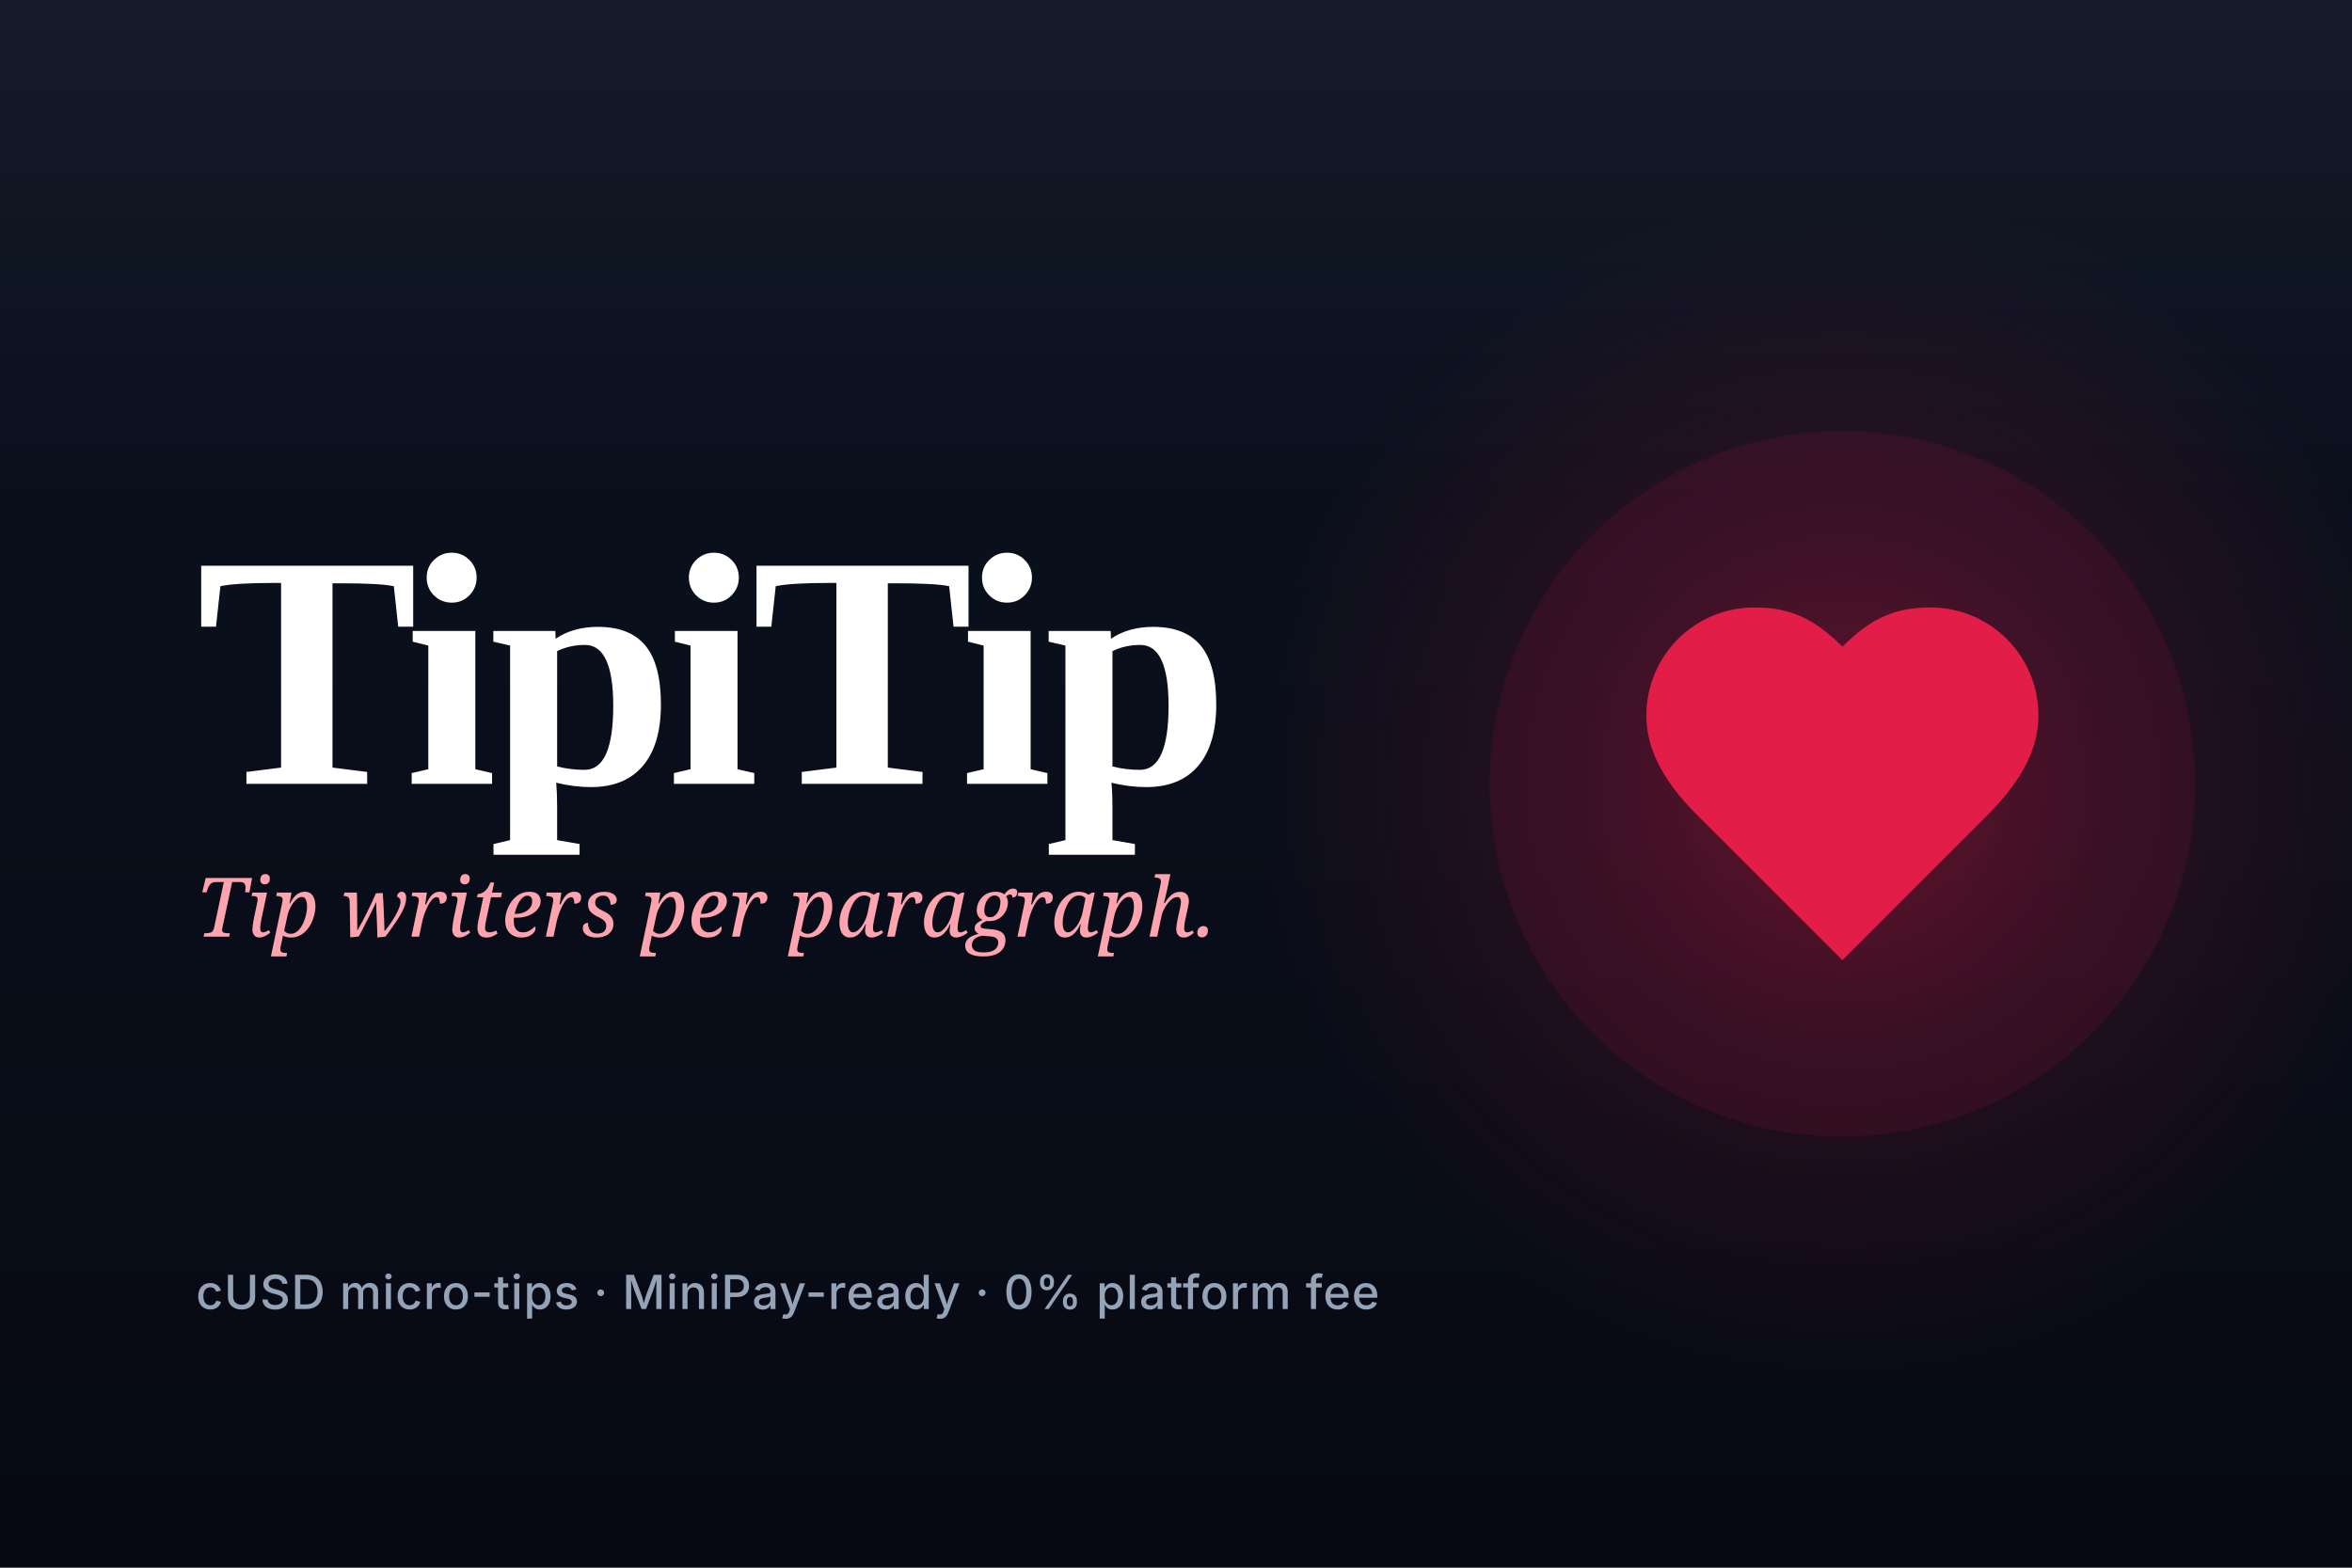
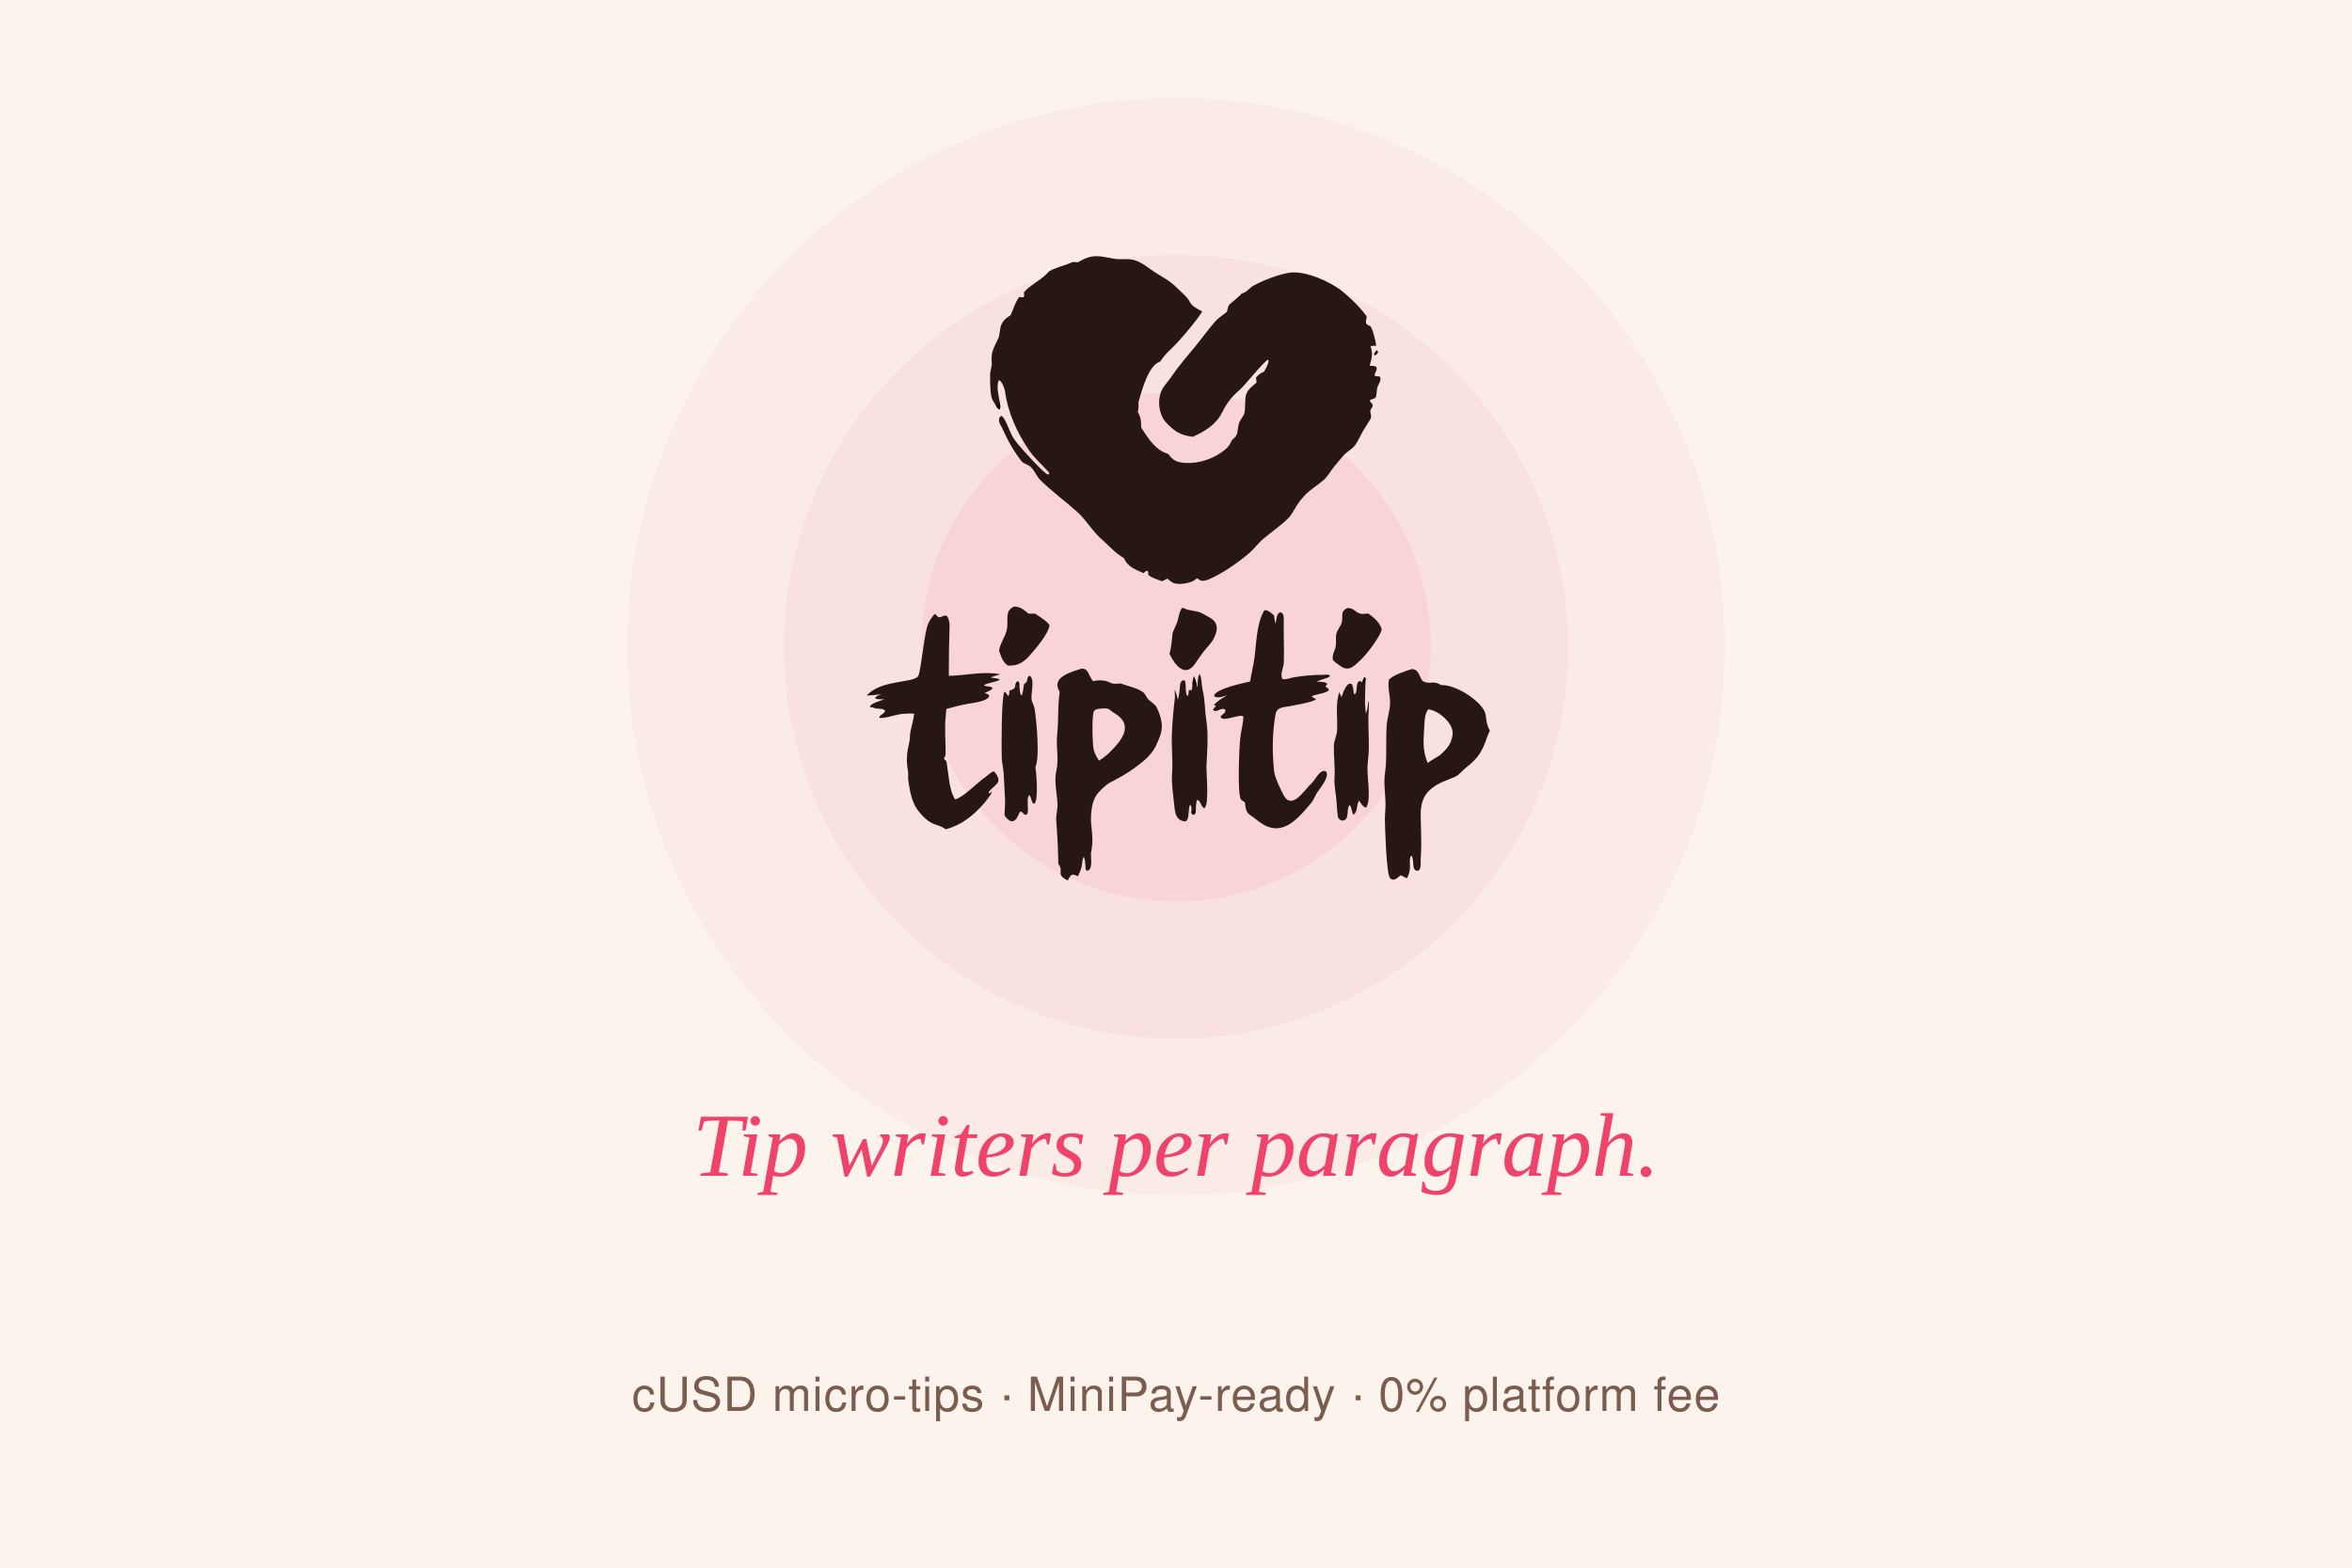
<svg xmlns="http://www.w3.org/2000/svg" viewBox="0 0 1200 800" width="1200" height="800">
-   <defs>
-     <linearGradient id="bg" x1="0" y1="0" x2="0" y2="1">
-       <stop offset="0%" stop-color="#0b1220" />
-       <stop offset="100%" stop-color="#070a14" />
-     </linearGradient>
-     <radialGradient id="halo" cx="50%" cy="50%" r="50%">
-       <stop offset="0%" stop-color="#e11d48" stop-opacity="0.36" />
-       <stop offset="45%" stop-color="#e11d48" stop-opacity="0.14" />
-       <stop offset="100%" stop-color="#e11d48" stop-opacity="0" />
-     </radialGradient>
-     <linearGradient id="sheen" x1="0" y1="0" x2="0" y2="1">
-       <stop offset="0%" stop-color="#ffffff" stop-opacity="0.04" />
-       <stop offset="100%" stop-color="#ffffff" stop-opacity="0" />
-     </linearGradient>
-   </defs>
-   <rect width="1200" height="800" fill="url(#bg)" />
-   <rect width="1200" height="240" fill="url(#sheen)" />
-   <g>
-     <text x="100" y="400" font-family="Fraunces, Georgia, 'Times New Roman', serif" font-size="170" font-weight="800" letter-spacing="-4" fill="#ffffff">TipiTip</text>
-     <text x="100" y="478" font-family="Fraunces, Georgia, serif" font-size="42" font-weight="500" font-style="italic" fill="#fda4af">Tip writers per paragraph.</text>
-     <text x="100" y="668" font-family="Inter, 'Helvetica Neue', system-ui, sans-serif" font-size="24" font-weight="500" letter-spacing="0.5" fill="#94a3b8">cUSD micro-tips  ·  MiniPay-ready  ·  0% platform fee</text>
-   </g>
-   <g>
-     <circle cx="940" cy="400" r="300" fill="url(#halo)" />
-     <circle cx="940" cy="400" r="180" fill="#e11d48" fill-opacity="0.10" />
-     <g transform="translate(820, 280) scale(10)">
-       <path d="M19 14c1.49-1.46 3-3.21 3-5.5A5.5 5.5 0 0 0 16.5 3c-1.76 0-3 .5-4.5 2-1.5-1.5-2.74-2-4.5-2A5.5 5.5 0 0 0 2 8.5c0 2.3 1.5 4.05 3 5.5l7 7Z" fill="#e11d48" />
+   <rect width="1200" height="800" fill="#fbf3ec" />
+   <circle cx="600" cy="330" r="280" fill="#ef436b" fill-opacity="0.04" />
+   <circle cx="600" cy="330" r="200" fill="#ef436b" fill-opacity="0.06" />
+   <circle cx="600" cy="330" r="130" fill="#ef436b" fill-opacity="0.08" />
+   <g transform="translate(370, 60) scale(0.71875)">
+     <g fill="#261713">
+       <path d="M250.298 102.758c10.452-6.14 14.369-4.592 25.945-2.51 4.377.788 10.004-.46 14.736 1.108 5.572 1.845 9.535 5.607 14.374 8.717 5.628 3.504 10.823 6.115 15.496 10.974 3.238 3.37 6.826 5.718 9.07 10.071 1.485 2.88 5.921 5.094 8.731 6.524-4.445 7.12-12.222 16.064-17.804 22.222-4.37 4.82-8.226 7.37-11.985 13.312-8.49 2.647-12.904 20.143-15.32 28.05-.583 1.907.389 4.073-.579 7.18l-.144.453c2.506 4.533 2.281 6.442 2.506 11.398 5.382 7.916 9.825 15.715 19.234 18.61 3.208 4.637 6.267 5.952 11.95 6.32 9.932.644 20.677-3.085 28.31-9.408 2.323-1.923 3.39-3.555 4.6-6.283.849-1.582 3.263-2.295 3.998-5.435.562-2.396.743-5.958 1.668-8.03.844-1.89 3.302-4.56 3.625-6.856.44-3.118.353-6.463.533-9.62.32-5.61 3.997-8.01 7.947-11.412-.088-1.177-.255-2.431-.388-3.61 2.095-2.134 2.86-2.967 5.718-4.12 1.065-2.114 3.458-5.945 3.13-8.13l-.471-.29c-2.538.846-16.597 18.485-20.1 21.454-5.824 5.07-8.85 8.949-12.288 15.827-4.375 8.754-12.387 13.631-20.958 17.36-8.68-1.15-12.549-3.538-18.758-10.033-5.367-5.615-6.488-16.131-3.154-23.102 1.518-3.173 4.454-6.063 6.397-8.954 5.294-7.879 11.472-14.931 17.485-22.244 4.714-5.755 9.118-11.923 14.005-17.542 2.2-2.529 5.533-4.451 8.08-6.676l.29-.256c.47-2.132.592-3.078 1.612-5.012.895-.631 9.707-8.052 8.455-7.715 4.181-1.126 5.576-3.82 8.38-5.544 6.873-3.918 18.742-8.486 26.484-9.49 10.788-1.397 28.7 6.494 37.047 13.356 6.077 4.997 12.387 11.106 16.923 17.35 1.198 1.65-2.692 5.57 2.49 7.084 1.923.747 4.17 11.288 4.588 14.077l-4.006.293c1.736 6.605.872 7.293-.605 13.979 1.596.057 3.47-.049 4.727.907.868 2.438-1.494 4.083-1.304 6.099.808.618 2.046.362 3.548.638 2.13 1.992-1.276 5.84-1.744 8.244-.388 1.992-.17 5.035-1.13 6.714-.507.89-3.07.898-3.97 2.053 0 1.374 1.303 1.496 1.889 3.006.498 1.285-1.036 2.64-1.417 3.634-.903 2.36 1.38 3.93-.225 6.747-1.609 2.822-3.528 5.427-5.148 8.235-1.84 3.191-3.481 7.14-5.602 10.093-2.113 2.944-6.254 4.801-8.673 7.802-2.168 2.688-4.647 5.323-6.745 8.075-2.2 2.886-4.22 6.423-6.927 8.84-4.308 3.846-9.365 6.597-13.357 10.876-2.236 2.394-3.795 4.254-5.586 6.991-1.69 2.582-3.934 7.055-6.034 9.147-5.364 5.34-11.947 9.823-17.833 14.746-3.646 3.049-6.383 7.021-9.559 9.749-8.428 7.237-19.356 14.9-29.603 19.252-1.424.604-4.442 1.282-5.721.435-.133-.089-1.998-1.34-2.007-1.34-.682.013-2.07 1.47-2.702 1.79-2.376 1.208-6.145 2.006-8.758 2.108-4.983.195-6.457-.735-9.794-3.728-1.196.571-2.446 1.239-3.634 1.844-2.071-.613-8.981-2.94-10.022-4.7.1-.903.238-1.398-.063-2.258l-.774-.362c-1.027.098-1.63.874-2.44 1.61-6.276-2.873-11.073-4.306-14.076-10.882-6.188-3.408-9.387-7.64-14.52-12.185-7.13-5.707-11.997-14.79-18.705-20.684-8.388-7.371-17.548-14.154-25.608-22.015-3.192-3.113-3.97-6.345-6.93-9.456-1.536-1.614-4.865-2.38-6.54-3.979-5.536-7.047-10.052-14.938-13.645-23.192-.962-2.208-4.342-6.184-1.41-8.973.382-.364.498-.18 1.068-.089 2.454 2.181 5.097 10.163 6.83 13.452 1.143 2.17 2.526 4.096 4.058 6.005 2.767 3.45 18.751 21.322 21.575 21.942.455.1.62-.186.963-.438-.05-.622-.003-.933-.498-1.466-4.527-4.878-9.876-9.642-13.678-15.106-8.588-12.342-15.185-27.055-17.18-42.018-.26-1.946-2.217-7.232-4.136-7.812l-.518.406c-1.474 4.313.099 10.718.92 15.166.23 1.582.79 3.773-.121 5.062-1.35-.037-2.188-2.045-2.837-3.148a74 74 0 0 1-.558-.83c-.856-1.301-2.041-3.234-2.383-4.826-.999-4.652-1-11.247-.953-16.029-.08-1.628 1.379-6.606 1.205-7.933-.996-7.597 1.541-11.14 4.65-17.797.84-1.8.99-5.664 1.54-7.873 1.02-4.09 3.761-6.361 7.184-8.503 2.044-4.398 3.111-9.062 6.099-12.891 1.168.183 2.01.455 3.1.056.98-1.504-.066-2.99.182-3.302 3.963-4.988 13.1-9.192 17.265-14.3 2.04-2.503 13.935-5.382 17.09-7.173.354-.201 3.377.067 3.928.117" />
+       <path fill="#050003" d="M194.907 202.128c.23 1.582.79 3.773-.121 5.062-1.35-.037-2.188-2.045-2.837-3.148 2.022-.208 2.342.024 2.958-1.914" />
+       <path d="M252.763 391.31c5.376-.479 5.068 5.103 8.377 8.859 3.844-.935 8.434-.878 11.92.942 3.489 1.82 6.296.178 8.187.872 5.006 1.838 11.46 2.986 15.65 6.224 1.091.842 2.551 4.204 3.782 5.185 1.482 1.311 4.59 3.484 5.369 4.964 2.588 4.923 4.796 11.906 3.542 17.52-.649 2.906-1.47 4.697-2.537 7.247-3.446 8.778-9.132 13.25-16.42 18.586-6.061 4.438-11.101 7.067-17.709 10.554-2.619 1.383-8.045 6.55-9.668 9.15-3.387 5.42-3.943 14.047-3.474 20.302.898 8.068 1.453 12.47-.151 20.53-.14 3.376 1.305 10.23-1.814 12.26-1.163.176-.64.26-1.643-.12-.817-2.18-.128-5.797-1.447-9.212l-.449-.073c-.813 1.922-.82 4.808-1.31 6.93-.51 2.206-1.64 4.523-2.58 6.603-4.748-2.164-4.883-1.174-7.259 3.018-9.106-4.613-2.135-5.858-6.673-11.806.1-2.477-.154-4.862-.187-7.32-.106-7.996-.83-15.9-1.298-23.868-.21-3.596 1.065-7.336.92-11.003-.239-7.598-2.577-16.17-.872-23.651 1.608-7.063.484-13.209.391-20.292-.054-4.034.596-8.54.753-12.645.288-7.56.127-15.72 1.284-23.19a20 20 0 0 1-1.053-2.196c-3.62-8.97 10.206-12.338 16.37-14.37m12.632 65.276c2.28-1.51 4.306-2.93 6.354-4.758 8.728-8.487 19.676-20.237 4.197-29.193-3.05-1.766-3.149-3.472-7.338-3.136-1.91.185-5.327.081-6.686 1.678-1.885 2.213-1.223 23.762-.399 27.388.632 2.78 2.228 5.7 3.872 8.021" />
+       <path d="M487.239 391.58c6.199-.027 5.237 7.534 8.948 9.048 4.397 1.794 6.668-1.165 12.011 2.315 9.68-.547 26.916 10.109 30.893 18.798 1.698 3.713.233 7.087 3.706 13.609-1.183 2.141-2.57 6.34-3.465 8.658-3.273 8.478-6.914 12.394-13.868 17.847-2.297 1.8-4.547 4.97-7.513 6.252-6.259 2.707-11.3 3.95-16.707 8.368-9.358 7.647-7.47 18.266-7.293 29.151.12 7.303.345 13.102-.255 20.388-.216 2.217.833 9.235-2.76 8.693-3.897-.586-1.518-7.188-3.678-10.585l-.495.09c-2.177 4.45 1.337 8.856-3.03 15.994-1.654-1.096-2.503-1.47-4.3-2.293-1.449 1.264-3.62 3.514-5.731 3.13-.781-.142-1.517-.73-1.958-1.38-2.395-3.532-3.439-35.815-3.456-41.695-.01-3.566.505-7.125.453-10.694-.08-5.526-.865-11.05-.791-16.58.054-4.12.948-8.202 1.113-12.319.35-8.735-.068-17.476.437-26.224.311-5.399 2.208-10.626 2.454-15.942.273-5.935-2.002-11.26-.76-17.287 4.322-3.687 10.662-5.515 16.045-7.343m11.483 66.704c2.232-2.038 6.236-3.847 8.927-5.793 4.655-4.361 7.818-7.572 8.709-14.444 1.005-7.758-10.12-17.355-17.377-17.879-2.354 3.604-2.418 6.46-2.628 10.626-.515 10.192-1.832 17.827 2.369 27.49" />
+       <path d="M148.826 352.336c.975.586 1.37 1.67 2.404 2.216 2.046 1.08 4.461-2.321 6.352-.403 1.023 1.25 1.77 4.832 1.714 6.493a978 978 0 0 0-.575 35.702c12.753-.191 23.695-3.454 36.568-1.117-2.093.562-4.784 1.541-6.885 2.237 2.295.761 5.198.423 6.458 1.56-1.826 1.839-9.267 2.135-11.159 4.103 1.185.98 4.248.444 5.965 1.667l.036.603c-1.309 1.472-3.668 2.302-5.505 3.054.932.378 1.618.693 2.52 1.138.705 1.01.548.465.496 1.688-2.138 3.224-9.979 4.087-13.76 4.718-5.685.947-10.896 2.339-16.45 3.85-.193 2.06-.371 4.127-.568 6.184-.834 8.693.177 17.381.002 26.075-.02 1.016-.731 2.15-1.242 3.006l1.835 1.88c1.484 7.81 1.725 20.587 6.211 27.084 6.268-1.675 15.839-12.106 21.669-16.03 1.78-1.198 3.105-2.875 5.295-3.771.525.053.756-.057 1.07.353 4.874 6.352 2.673 7.616-2.461 12.212-.878.784-1.868 1.97-1.855 3.156.763-.24 1.398-.687 2.087-1.105l.281.197c-.732 1.719-3.716 5.489-4.996 7.132-7.914 9.05-15.814 15.716-27.636 19.106-2.988-1.84-4.554-2.443-7.921-3.553-4.717-1.553-8.374-5.475-11.512-9.285-4.638-5.632-6.192-14.234-7.223-21.313-.36-2.046.07-5.245-.285-7.13-1.392-7.397-.86-13.179.942-20.494.529-2.146.295-5.491.886-8.02.947-4.044 2.024-8.137 2.554-12.285a50.3 50.3 0 0 0-9.724.297c-3.099.415-12.958 3.601-15.072 2.525.08-2.071 3.756-2.513 4.188-4.994-1.393-1.854-5.507-.972-7.782-1.924-.918-.384-1.384-.425-2.341-.497l-.3-.02-.353-.548c1.035-2.367 7.431-3.938 10.323-5.15-1.926-.057-5.233.485-6.591-.722l.18-.63c1.162-1.133 2.498-1.515 4.025-2.134-3.648.439-6.5.755-10.18.904 9.383-11.04 31.905-8.785 36.276-13.473 2.099-2.25 4.34-30.573 7.258-37.457 1.186-2.798 2.765-4.84 4.78-7.085" />
+       <path d="M372.57 400.396c.876-5.275 2.093-10.055 2.994-15.873 1.547-10.932 1.423-24.025 6.646-33.951 1.411-2.683 6.276 1.813 7.423 3.011.126 2.177.485 3.664.94 5.794.848-2.626.676-7.888 3.76-8.128 2.021.787 2.217 3.058 2.168 5-.258 10.252.363 20.55.034 30.785-.108 3.36-2.928 8.175-.985 11.512 1.74.928 5.686-.772 8.12-1.158a134.5 134.5 0 0 1 21.837-1.779c.114 1.225-.184 1.95.985 2.46-2.804.835-4.218 1.333-6.882 2.516 1.762.001 6.229-.175 7.386 1.083.96 1.043-.794 1.37-.893 2.46 1.396.742 1.88.826 2.415 2.2-.984 2.33-8.51 2.896-12.012 4.428l-.367.165 3.404 2.238c-5.32 2.51-11.847 3.217-17.547 4.52-4.357.997-10.307.345-11.295 5.767-2.422 13.29-2.487 27.034-1.073 40.443.484 4.588 4.483 12.886 6.708 17.082 6.098 11.368 14.815-3.831 19.823-8.218 2.66-2.329 5.652-9.886 9.955-8.746 3.78 3.382-4.053 12.291-6.024 15.359-1.241 1.872-2.42 5.162-3.797 6.813-10.726 12.855-22.147 26.53-38.936 12.471-5.48-4.59-7.805-3.384-8.405-12.526-.925-.542-2.03-1.09-2.764-1.886-2.809-3.042-1.266-37.252-.654-43.048.567-5.359 2.077-10.41 2.314-15.849-1.867-2.587-14.42 4.277-16.212.228.789-2.153 4.44-2.663 3.135-5.406-2.987-1.538-6.226 2.853-8.447.443.281-1.59 1.832-1.877 1.925-3.16l-1.21-.17.077-.482c2.832-3.01 5.825-4.595 9.315-6.76-2.481.85-6.198 2.29-8.74 1.196-.578-.25-.413-.358-.655-1.178 2.928-4.921 19.728-8.313 25.534-9.656" />
+       <path d="m334.604 402.852.28 1.316.248-.024c.342-2.514.224-7.552 1.546-8.949 1.437.846 1.62 8.914 2.12 10.785 1.785 6.68 1.581 14.465 2.599 20.966 1.845 11.79.702 22.207.195 34.038-.088 4.12 2.135 27.48-1.494 29.368-2.36-.722-2.978-6.249-5.102-5.831-.901 1.728-.87 5.866-.954 8.009-.346 1.124-.363 1.501-1.23 2.308l-.727.12c-.967-.715-.67-.506-1.224-1.744.129-1.305.394-4.558-.804-5.307-1.778 2.437-.082 12.034-3.903 11.79-6.757-.7-6.999-7.538-7.528-12.702-.682-6.877-1.887-14.15-1.433-21.067.67-9.374-.475-18.677-.114-28.042.335-8.72 1.077-17.388 2.162-26.038.147-1.166-.188-3.842-.197-5.212l.231.043c.974 2.062 1.505 4.493 2.077 6.717 1.157-3.95 1.141-7.343 1.665-11.379.193-1.493 1.41-2.745 3.004-2.466 1.795 1.678-.137 9.3 2.25 11.102l.37-.249c.152-1.403.283-2.668.523-4.064 1.342-.004.71.734 1.913.099.58-1.733.539-3.338.63-5.173.312-1.547.6-3.06 1.002-4.589.93 2.246 1.568 3.714 1.895 6.175" />
+       <path fill="#050003" d="M332.71 396.678c.93 2.245 1.567 3.713 1.894 6.174-1.047-.026-1.898.454-2.602.04l-.295-1.626c.312-1.547.6-3.06 1.002-4.589" />
+       <path fill="#050003" d="M330.861 493.214c.389-.55.286-.386.873-.793 1.191-.217 1.181-.162 2.308.109-.346 1.124-.363 1.501-1.23 2.308l-.727.12c-.967-.715-.67-.506-1.224-1.744" />
+       <path d="M214.028 400.597c.327-1.486.459-2.778 1.32-4l.63-.29c4.073 1.755.948 12.809 1.476 16.631.375 2.72 1.782 4.349 2.22 6.974 1.241 8.25 3.842 34.134.518 41.324.717 3.748 2.309 24.133-.835 26.027-2.216-.581-1.885-4.968-3.508-6.22-2.453 2.194.08 9.956-1.5 13.601-2.267 1.533-3.196-2.222-4.869-1.989-1.695 2.2-2.321 6.549-5.574 6.931-2.216.261-4.529-2.418-5.6-4.141-.001-3.739.562-7.52.338-11.211-.382-6.291-.556-12.647-.995-18.933-.178-2.55-1.245-8.07-1.322-10.252-.256-7.246-.303-43.288 1.8-47.135l.562-.131c1.162 1.128 1.677 2.689 2.415 2.85.615-.963.653-2.623.583-3.752 1.82-.644 3.471-.832 4.084-2.78.556.152.257.154.888-.114l.063-.941c1.332.608 1.06.746 2.19.483.126 1.939.063 5.412 1.429 6.842.983-1.057 1.52-6.431 1.713-7.961z" />
+       <path d="M452.226 400.903c.342-1.063.868-3.103 1.855-3.636.549.779.38.931.48 2.032-.145 6.95-.926 17.722.325 24.132.687-2.474 1.284-4.652 1.43-7.23.06-1.048-.142-1.352.423-1.772.252 2.328.14 4.682.014 7.015-.518 8.898.251 17.837.111 26.718-.064 4.106-.759 8.873-.958 13.057-.315 6.642 2.74 22.945-.786 28.442-1.857.908-4.171-3.333-5.136-4.721-2.361 3.806-.733 7.931-4.078 9.973-1.02-1.115-1.026-5.027-2.465-6.642l-.514.048c-2.022 3.622.067 8.925-3.46 10.545-1.809.831-4.344-.516-4.625-2.839-.36-3.09-.672-6.367-.811-9.482-.247-5.508-1.878-12.077-1.527-17.496.506-7.837-.525-15.192-.468-22.936.025-3.336 2.338-7.898 2.33-11.452.419-8.76-1.367-18.31 1.602-26.689l1.476 3.573c.958-2.397 3.559-11.24 7.223-9.379 1.964 2.897.648 6.55 2.17 7.329 2.41-1.917.32-7.132 3.054-9.339 1.18-.08 1.099-.029 2.335.75" />
+       <path fill="#050003" d="M452.226 400.903c.342-1.063.868-3.103 1.855-3.636.549.779.38.931.48 2.032l-.775 1.375z" />
+       <path d="M324.518 347.971c1.245.295 2.491 1.101 3.64 1.375 2.086.496 4.185.835 6.307 1.268 3.314.523 5.93 2.514 8.716 3.961 6.898 3.585 6.878 8.463 3.792 14.908-1.805 3.77-4.934 6.487-7.47 9.8-1.768 2.31-3.564 4.948-5.24 7.415-7.37 11.853-14.894 2.455-18.866-5.976 1.394-5.25 1.61-8.823 2.125-14.146.17-1.756 2.906-6.774 3.519-8.922.9-3.158 1.304-7.335 3.477-9.683" />
+       <path d="M441.863 348.162c5.626.402 4.64 3.202 9.771 4.202.817.16 3.895-.18 4.899-.28 3.826 2.74 8.486 6.724 9.534 11.384-1.758 6.05-10.928 18.013-15.7 22.28-5.329 4.949-8.538 8.058-15.25 2.46-1.301-1.086-2.83-1.732-3.75-3.258-.738-3.962 1.499-6.214 2.057-9.787.404-2.59-.309-6.516.537-9.144.765-2.528 3.197-5.231 3.744-7.783 1.064-4.963-1.382-7.64 4.158-10.074" />
+       <path d="M204.79 347.191c4.594-.164 7.089 2.326 10.592 5.017l4.574-.001c2.115 1.284 10.469 6.713 10.21 8.511-.912 6.351-11.44 18.423-15.38 22.7l-.307.29c-4.394 4.094-7.858 5.61-13.785 5.368-3.94-2.714-4.656-6.143-6.3-10.56.784-5.304 3.988-9.117 5.354-14.238 1.044-3.916.111-7.868.83-11.769.514-2.795 1.94-3.882 4.212-5.318" />
+       <path fill="#050003" fill-opacity=".984" d="M205.771 404.101c.243-1.522.337-3.08 1.78-3.9l.659.269c.674.986.603 1.849.702 3.059-1.13.263-.858.125-2.19-.483l-.063.94c-.63.269-.332.267-.888.115" />
+       <path fill="#050003" fill-opacity=".988" d="M425.508 395.61c1.294-.016 2.575-.192 3.675.42l.042.503c-.928.924-1.48 1.03-2.733 1.536-1.169-.51-.87-1.235-.985-2.46" />
+       <path fill="#050003" d="M462.33 165.216c1.017.728.71.266 1.078 1.343-.31 1.063-1.062 1.483-1.944 2.211l-.647-.056-.223-.564c.37-1.31.897-1.82 1.737-2.934" />
    </g>
  </g>
+   <text x="600" y="600" text-anchor="middle" font-family="Georgia, 'Times New Roman', serif" font-size="46" font-weight="500" font-style="italic" fill="#ef436b">Tip writers per paragraph.</text>
+   <text x="600" y="720" text-anchor="middle" font-family="Helvetica, 'Helvetica Neue', Arial, sans-serif" font-size="24" font-weight="500" letter-spacing="0.5" fill="#7a5d4f">cUSD micro-tips  ·  MiniPay-ready  ·  0% platform fee</text>
</svg>
